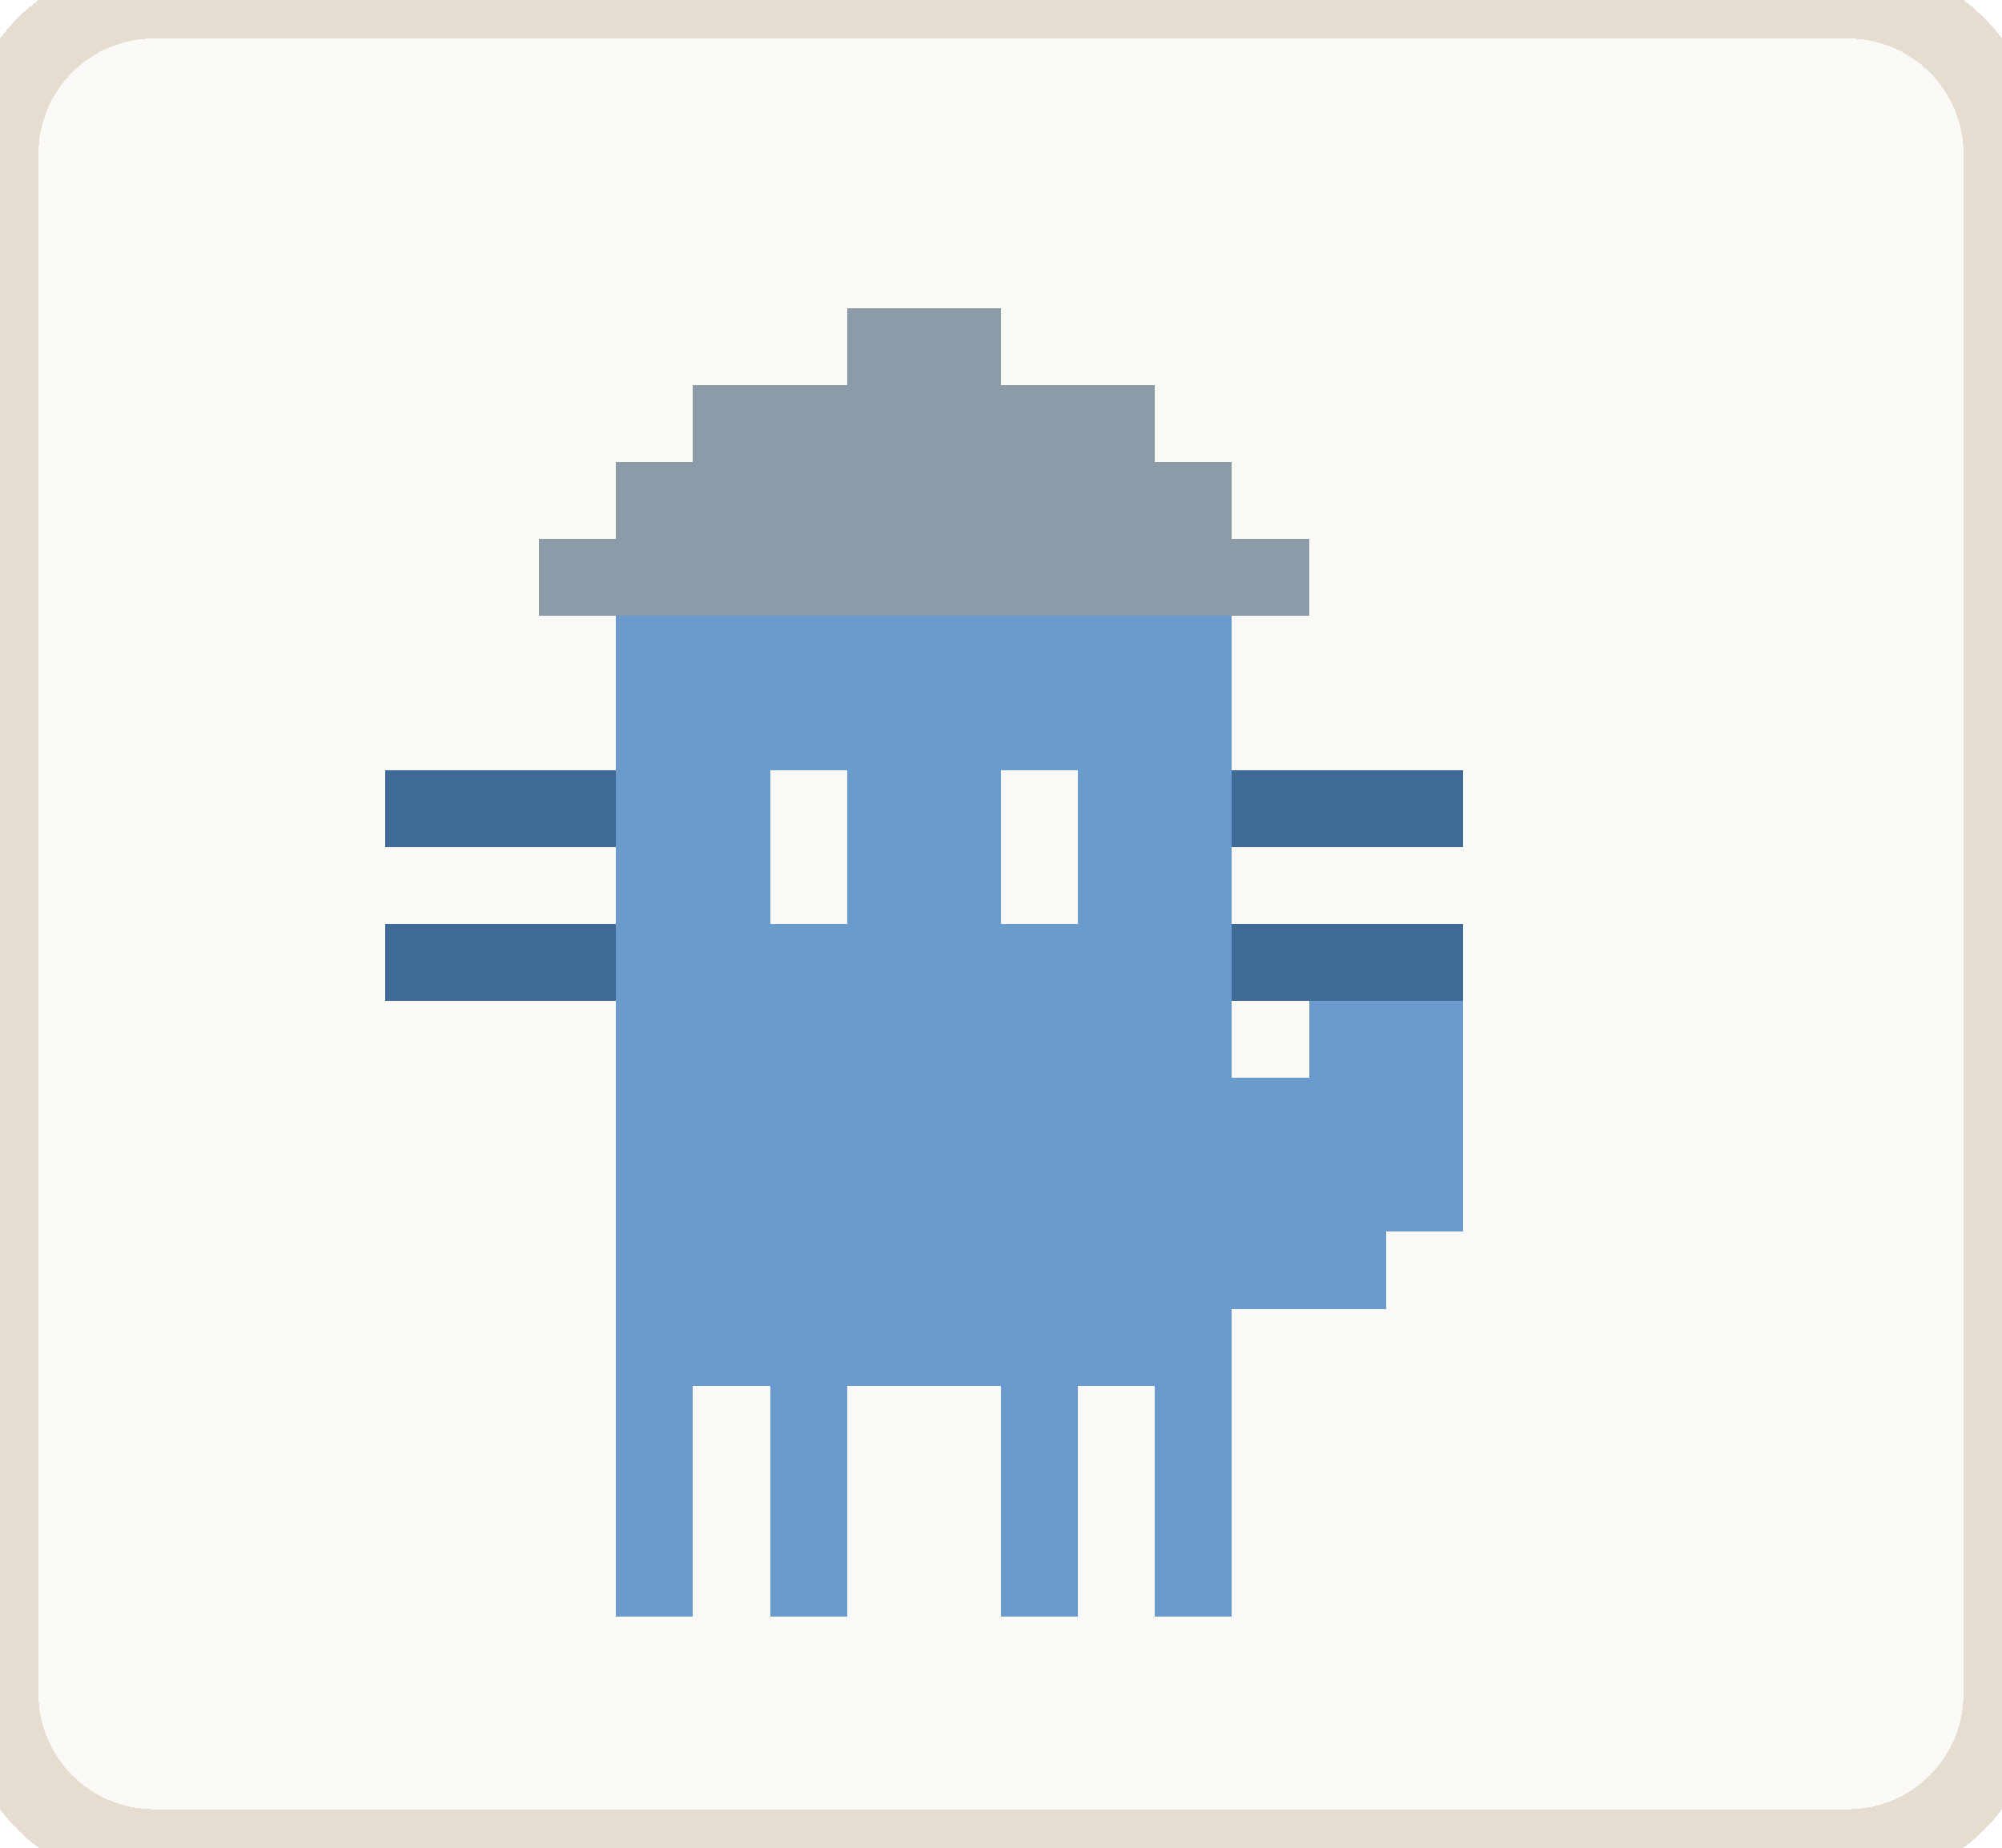
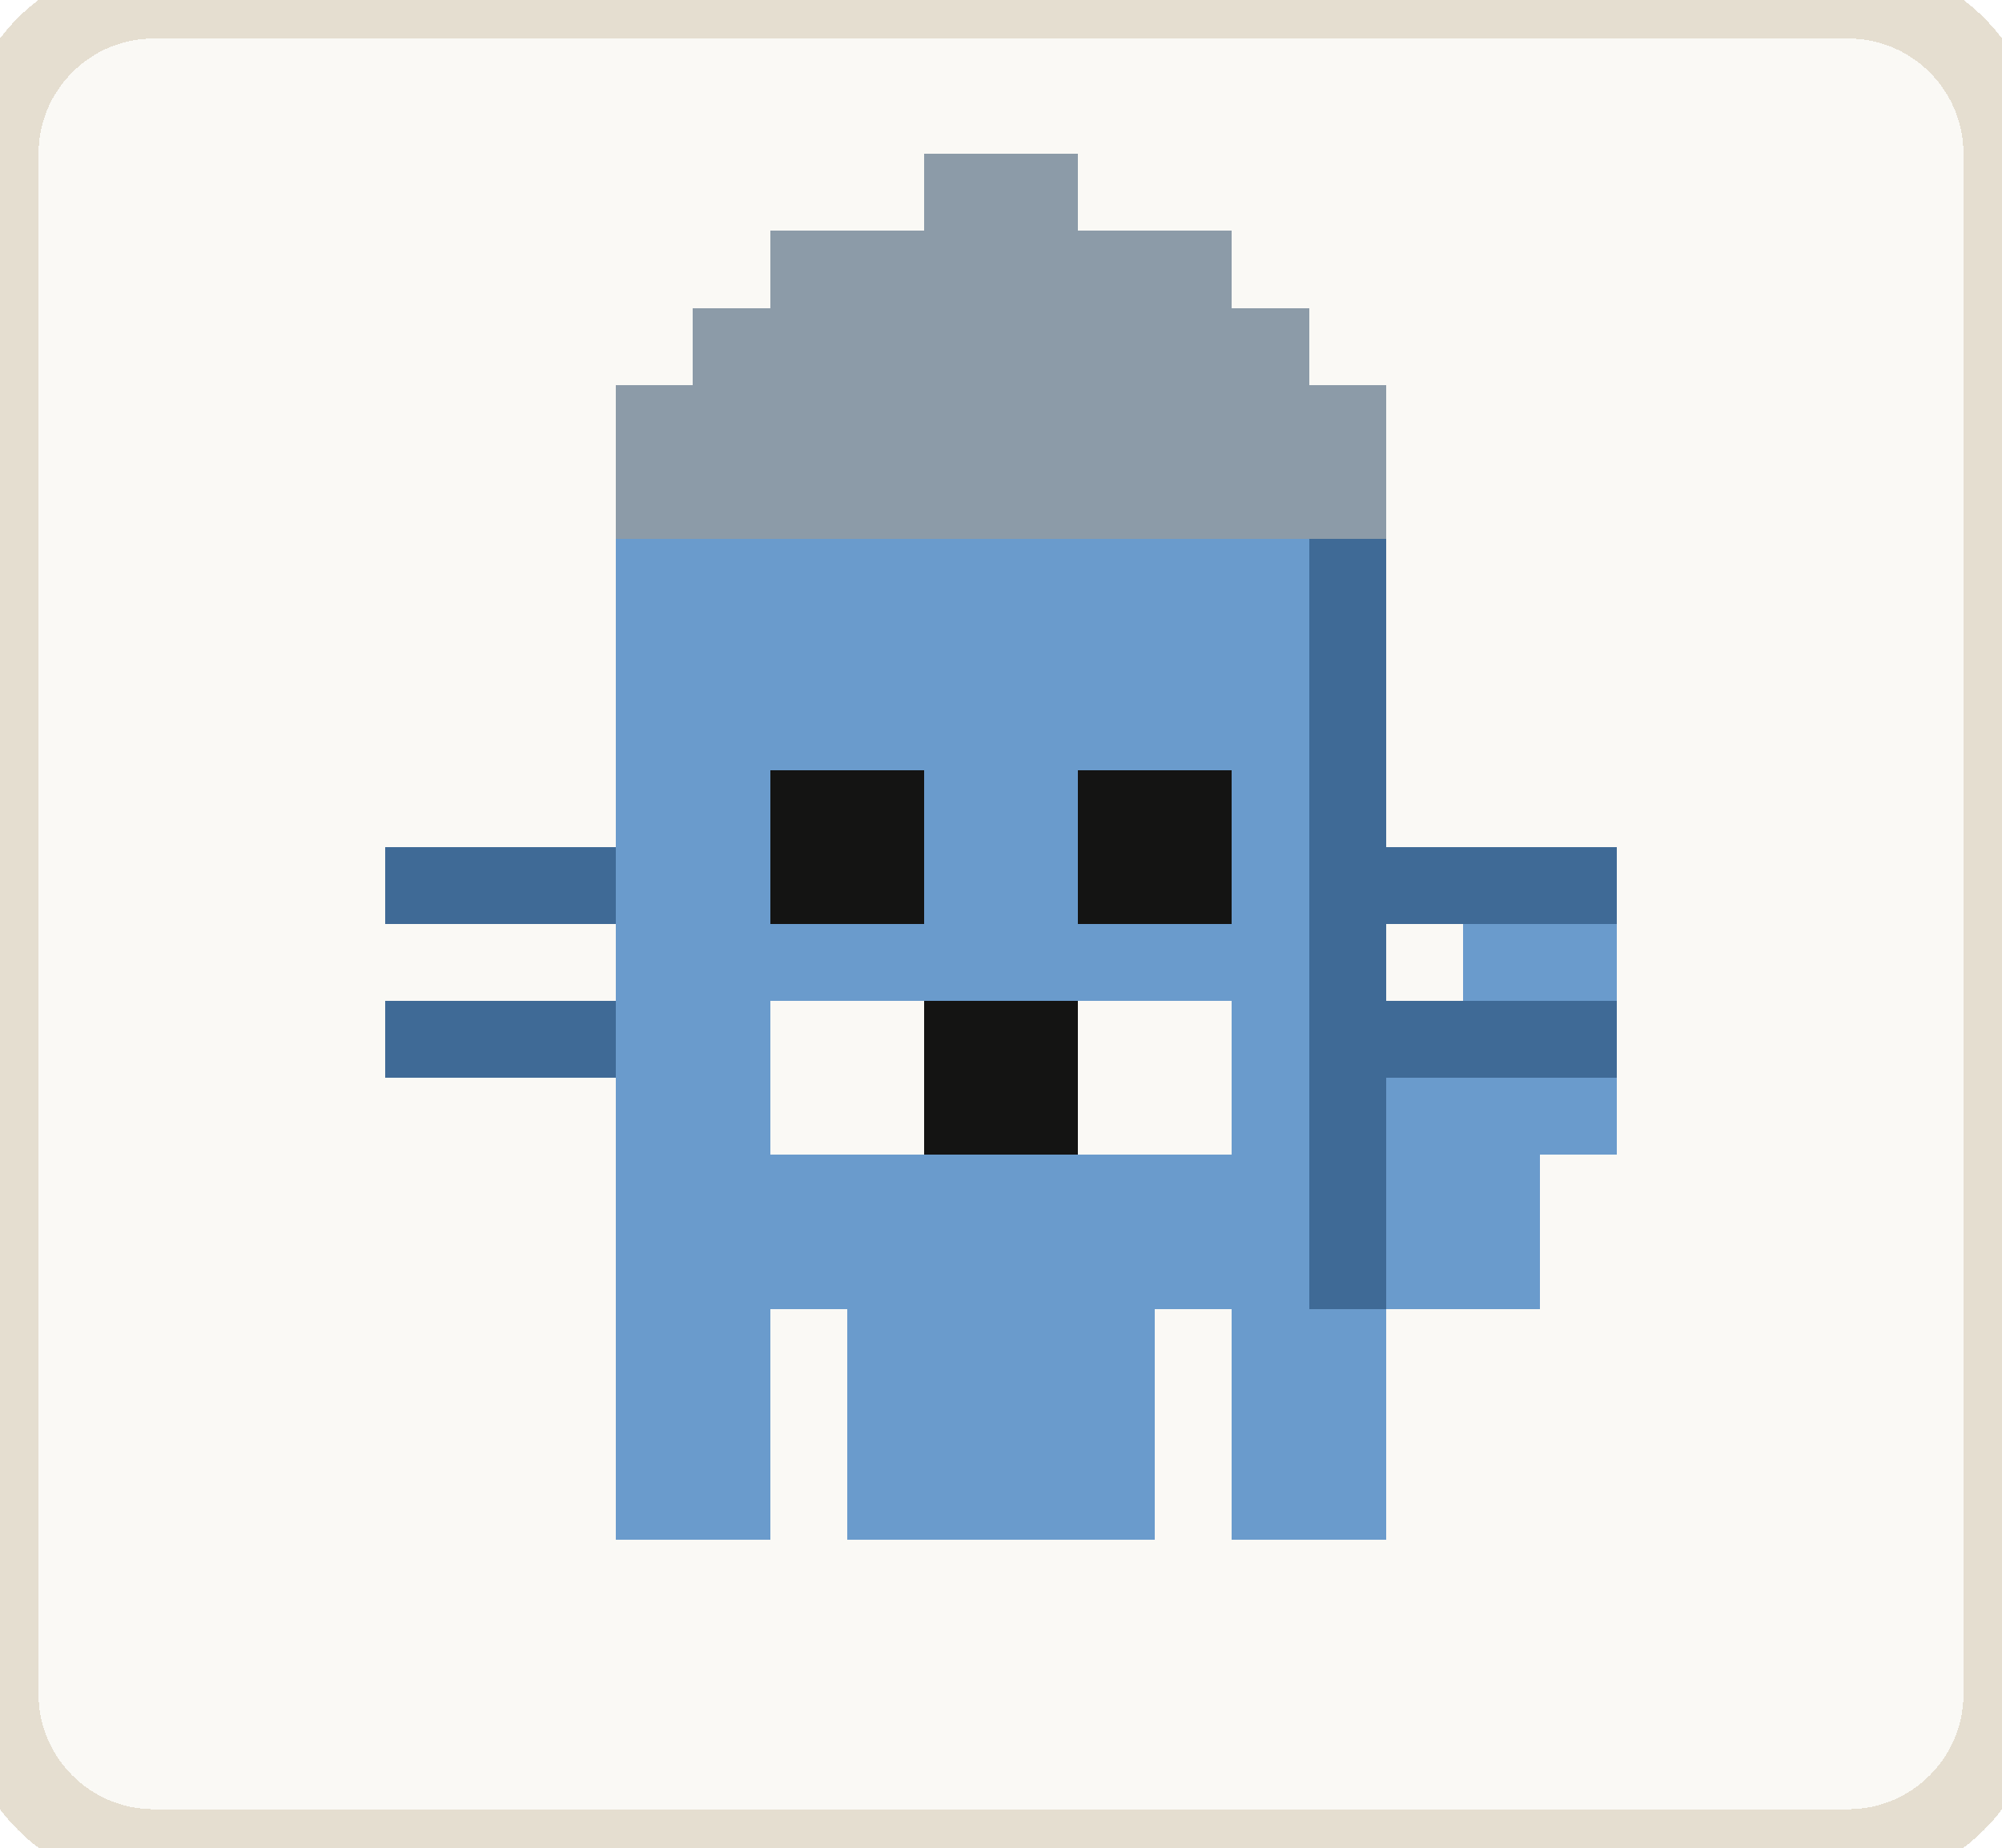
<svg xmlns="http://www.w3.org/2000/svg" viewBox="0 0 26 24" width="208" height="192" shape-rendering="crispEdges" role="img" aria-label="Кот-архитектор: Рисует схемы, которые потом сбываются">
  <rect width="26" height="24" rx="2" fill="#FAF9F5" stroke="#E5DED0" />
  <g transform="translate(2 2)">
-     <rect x="9" y="2" width="2" height="1" fill="#8C9BA8" />
-     <rect x="7" y="3" width="6" height="1" fill="#8C9BA8" />
-     <rect x="6" y="4" width="8" height="1" fill="#8C9BA8" />
-     <rect x="5" y="5" width="10" height="1" fill="#8C9BA8" />
-     <rect x="6" y="6" width="8" height="1" fill="#6A9BCC" />
-     <rect x="6" y="7" width="8" height="1" fill="#6A9BCC" />
-     <rect x="3" y="8" width="3" height="1" fill="#3F6A96" />
-     <rect x="6" y="8" width="2" height="1" fill="#6A9BCC" />
-     <rect x="8" y="8" width="1" height="1" fill="#FAF9F5" />
-     <rect x="9" y="8" width="2" height="1" fill="#6A9BCC" />
-     <rect x="11" y="8" width="1" height="1" fill="#FAF9F5" />
-     <rect x="12" y="8" width="2" height="1" fill="#6A9BCC" />
-     <rect x="14" y="8" width="3" height="1" fill="#3F6A96" />
-     <rect x="6" y="9" width="2" height="1" fill="#6A9BCC" />
-     <rect x="8" y="9" width="1" height="1" fill="#FAF9F5" />
-     <rect x="9" y="9" width="2" height="1" fill="#6A9BCC" />
-     <rect x="11" y="9" width="1" height="1" fill="#FAF9F5" />
-     <rect x="12" y="9" width="2" height="1" fill="#6A9BCC" />
-     <rect x="3" y="10" width="3" height="1" fill="#3F6A96" />
-     <rect x="6" y="10" width="8" height="1" fill="#6A9BCC" />
-     <rect x="14" y="10" width="3" height="1" fill="#3F6A96" />
-     <rect x="6" y="11" width="8" height="1" fill="#6A9BCC" />
-     <rect x="15" y="11" width="2" height="1" fill="#6A9BCC" />
-     <rect x="6" y="12" width="11" height="1" fill="#6A9BCC" />
-     <rect x="6" y="13" width="11" height="1" fill="#6A9BCC" />
-     <rect x="6" y="14" width="10" height="1" fill="#6A9BCC" />
-     <rect x="6" y="15" width="8" height="1" fill="#6A9BCC" />
-     <rect x="6" y="16" width="1" height="1" fill="#6A9BCC" />
-     <rect x="8" y="16" width="1" height="1" fill="#6A9BCC" />
-     <rect x="11" y="16" width="1" height="1" fill="#6A9BCC" />
-     <rect x="13" y="16" width="1" height="1" fill="#6A9BCC" />
-     <rect x="6" y="17" width="1" height="1" fill="#6A9BCC" />
-     <rect x="8" y="17" width="1" height="1" fill="#6A9BCC" />
-     <rect x="11" y="17" width="1" height="1" fill="#6A9BCC" />
-     <rect x="13" y="17" width="1" height="1" fill="#6A9BCC" />
-     <rect x="6" y="18" width="1" height="1" fill="#6A9BCC" />
-     <rect x="8" y="18" width="1" height="1" fill="#6A9BCC" />
-     <rect x="11" y="18" width="1" height="1" fill="#6A9BCC" />
-     <rect x="13" y="18" width="1" height="1" fill="#6A9BCC" />
+     <g class="cat-tail">
+       <rect x="17" y="9" width="2" height="1" fill="#6A9BCC" />
+       <rect x="17" y="10" width="2" height="1" fill="#6A9BCC" />
+       <rect x="17" y="11" width="2" height="1" fill="#6A9BCC" />
+       <rect x="16" y="12" width="3" height="1" fill="#6A9BCC" />
+       <rect x="16" y="13" width="2" height="1" fill="#6A9BCC" />
+       <rect x="16" y="14" width="2" height="1" fill="#6A9BCC" />
+     </g>
+     <g class="cat-body">
+       <rect x="6" y="3" width="2" height="1" fill="#6A9BCC" />
+       <rect x="14" y="3" width="2" height="1" fill="#6A9BCC" />
+       <rect x="6" y="4" width="2" height="1" fill="#6A9BCC" />
+       <rect x="14" y="4" width="2" height="1" fill="#6A9BCC" />
+       <rect x="6" y="5" width="9" height="1" fill="#6A9BCC" />
+       <rect x="15" y="5" width="1" height="1" fill="#3F6A96" />
+       <rect x="6" y="6" width="9" height="1" fill="#6A9BCC" />
+       <rect x="15" y="6" width="1" height="1" fill="#3F6A96" />
+       <rect x="6" y="7" width="9" height="1" fill="#6A9BCC" />
+       <rect x="15" y="7" width="1" height="1" fill="#3F6A96" />
+       <rect x="6" y="8" width="9" height="1" fill="#6A9BCC" />
+       <rect x="15" y="8" width="1" height="1" fill="#3F6A96" />
+       <rect x="3" y="9" width="3" height="1" fill="#3F6A96" />
+       <rect x="6" y="9" width="9" height="1" fill="#6A9BCC" />
+       <rect x="15" y="9" width="4" height="1" fill="#3F6A96" />
+       <rect x="6" y="10" width="9" height="1" fill="#6A9BCC" />
+       <rect x="15" y="10" width="1" height="1" fill="#3F6A96" />
+       <rect x="3" y="11" width="3" height="1" fill="#3F6A96" />
+       <rect x="6" y="11" width="2" height="1" fill="#6A9BCC" />
+       <rect x="8" y="11" width="2" height="1" fill="#FAF9F5" />
+       <rect x="10" y="11" width="2" height="1" fill="#141413" />
+       <rect x="12" y="11" width="2" height="1" fill="#FAF9F5" />
+       <rect x="14" y="11" width="1" height="1" fill="#6A9BCC" />
+       <rect x="15" y="11" width="4" height="1" fill="#3F6A96" />
+       <rect x="6" y="12" width="2" height="1" fill="#6A9BCC" />
+       <rect x="8" y="12" width="2" height="1" fill="#FAF9F5" />
+       <rect x="10" y="12" width="2" height="1" fill="#141413" />
+       <rect x="12" y="12" width="2" height="1" fill="#FAF9F5" />
+       <rect x="14" y="12" width="1" height="1" fill="#6A9BCC" />
+       <rect x="15" y="12" width="1" height="1" fill="#3F6A96" />
+       <rect x="6" y="13" width="9" height="1" fill="#6A9BCC" />
+       <rect x="15" y="13" width="1" height="1" fill="#3F6A96" />
+       <rect x="6" y="14" width="9" height="1" fill="#6A9BCC" />
+       <rect x="15" y="14" width="1" height="1" fill="#3F6A96" />
+       <rect x="6" y="15" width="2" height="1" fill="#6A9BCC" />
+       <rect x="9" y="15" width="4" height="1" fill="#6A9BCC" />
+       <rect x="14" y="15" width="2" height="1" fill="#6A9BCC" />
+       <rect x="6" y="16" width="2" height="1" fill="#6A9BCC" />
+       <rect x="9" y="16" width="4" height="1" fill="#6A9BCC" />
+       <rect x="14" y="16" width="2" height="1" fill="#6A9BCC" />
+       <rect x="6" y="17" width="2" height="1" fill="#6A9BCC" />
+       <rect x="9" y="17" width="4" height="1" fill="#6A9BCC" />
+       <rect x="14" y="17" width="2" height="1" fill="#6A9BCC" />
+     </g>
+     <g class="cat-eyes">
+       <rect x="8" y="8" width="2" height="1" fill="#141413" />
+       <rect x="12" y="8" width="2" height="1" fill="#141413" />
+       <rect x="8" y="9" width="2" height="1" fill="#141413" />
+       <rect x="12" y="9" width="2" height="1" fill="#141413" />
+     </g>
+     <g class="cat-eyes-shut">
+       <rect x="8" y="9" width="2" height="1" fill="#141413" />
+       <rect x="12" y="9" width="2" height="1" fill="#141413" />
+     </g>
+     <g class="cat-hat">
+       <rect x="10" y="0" width="2" height="1" fill="#8C9BA8" />
+       <rect x="8" y="1" width="6" height="1" fill="#8C9BA8" />
+       <rect x="7" y="2" width="8" height="1" fill="#8C9BA8" />
+       <rect x="6" y="3" width="10" height="1" fill="#8C9BA8" />
+       <rect x="6" y="4" width="10" height="1" fill="#8C9BA8" />
+     </g>
  </g>
</svg>
